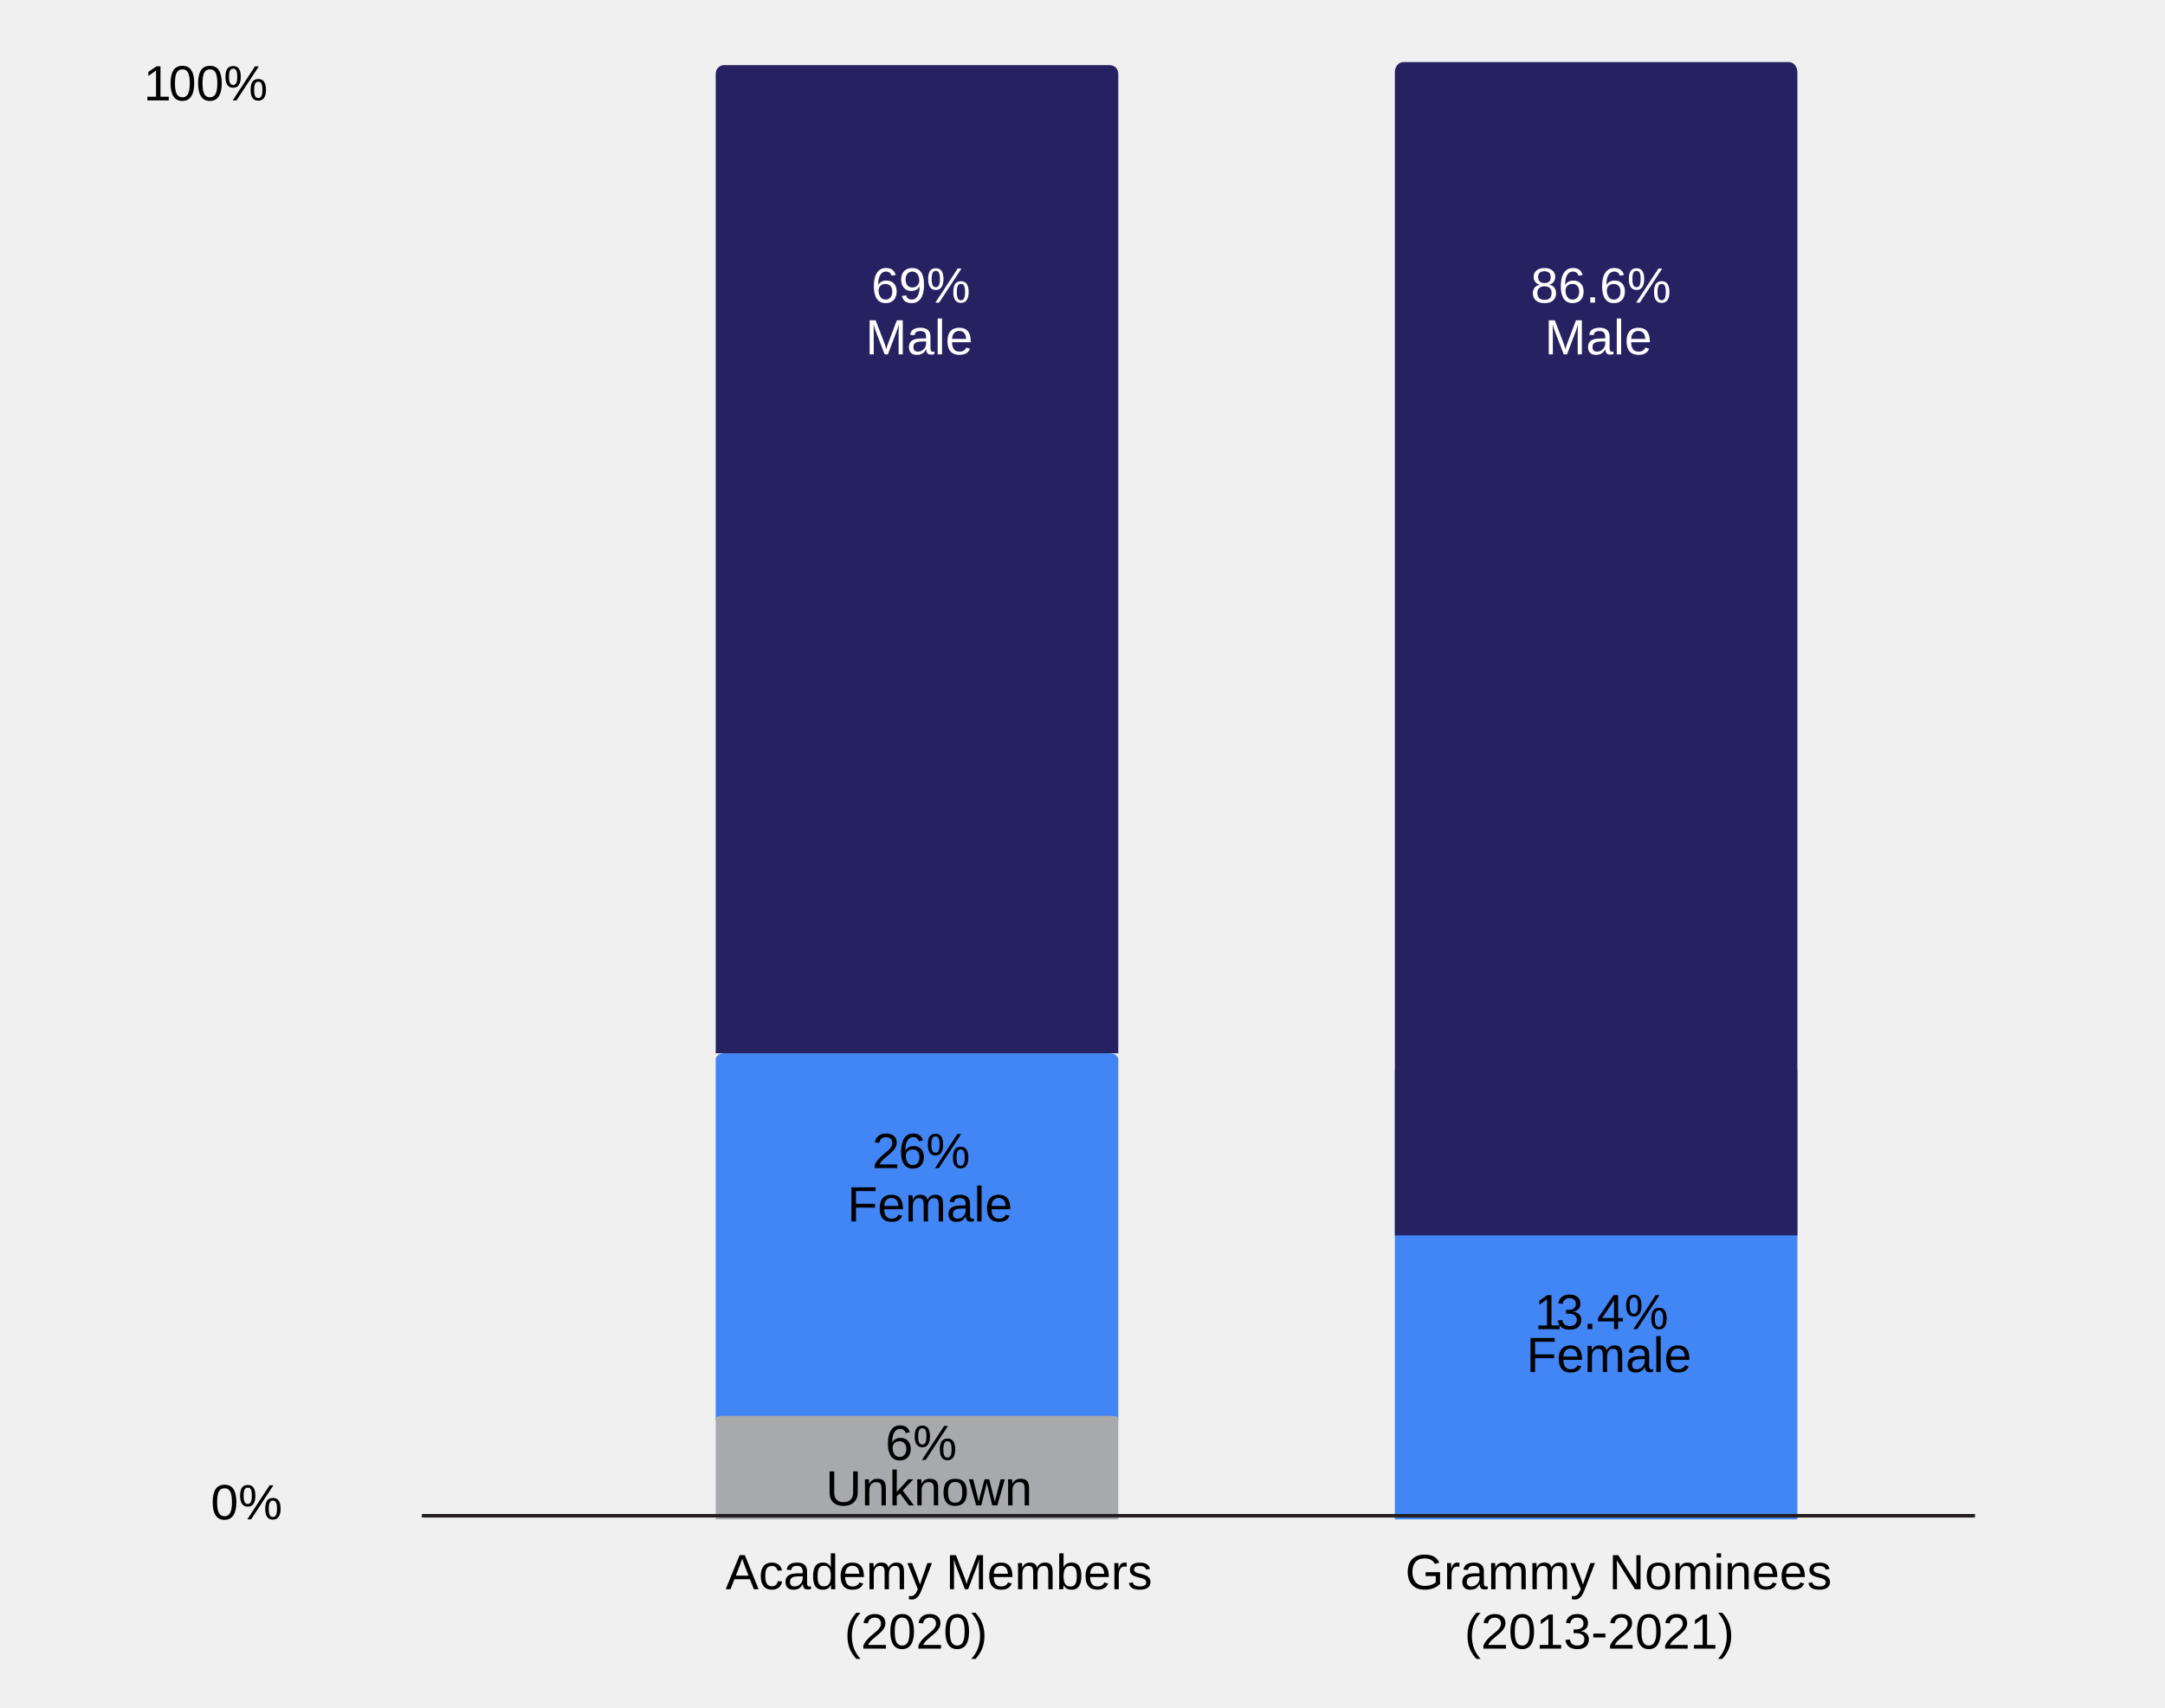
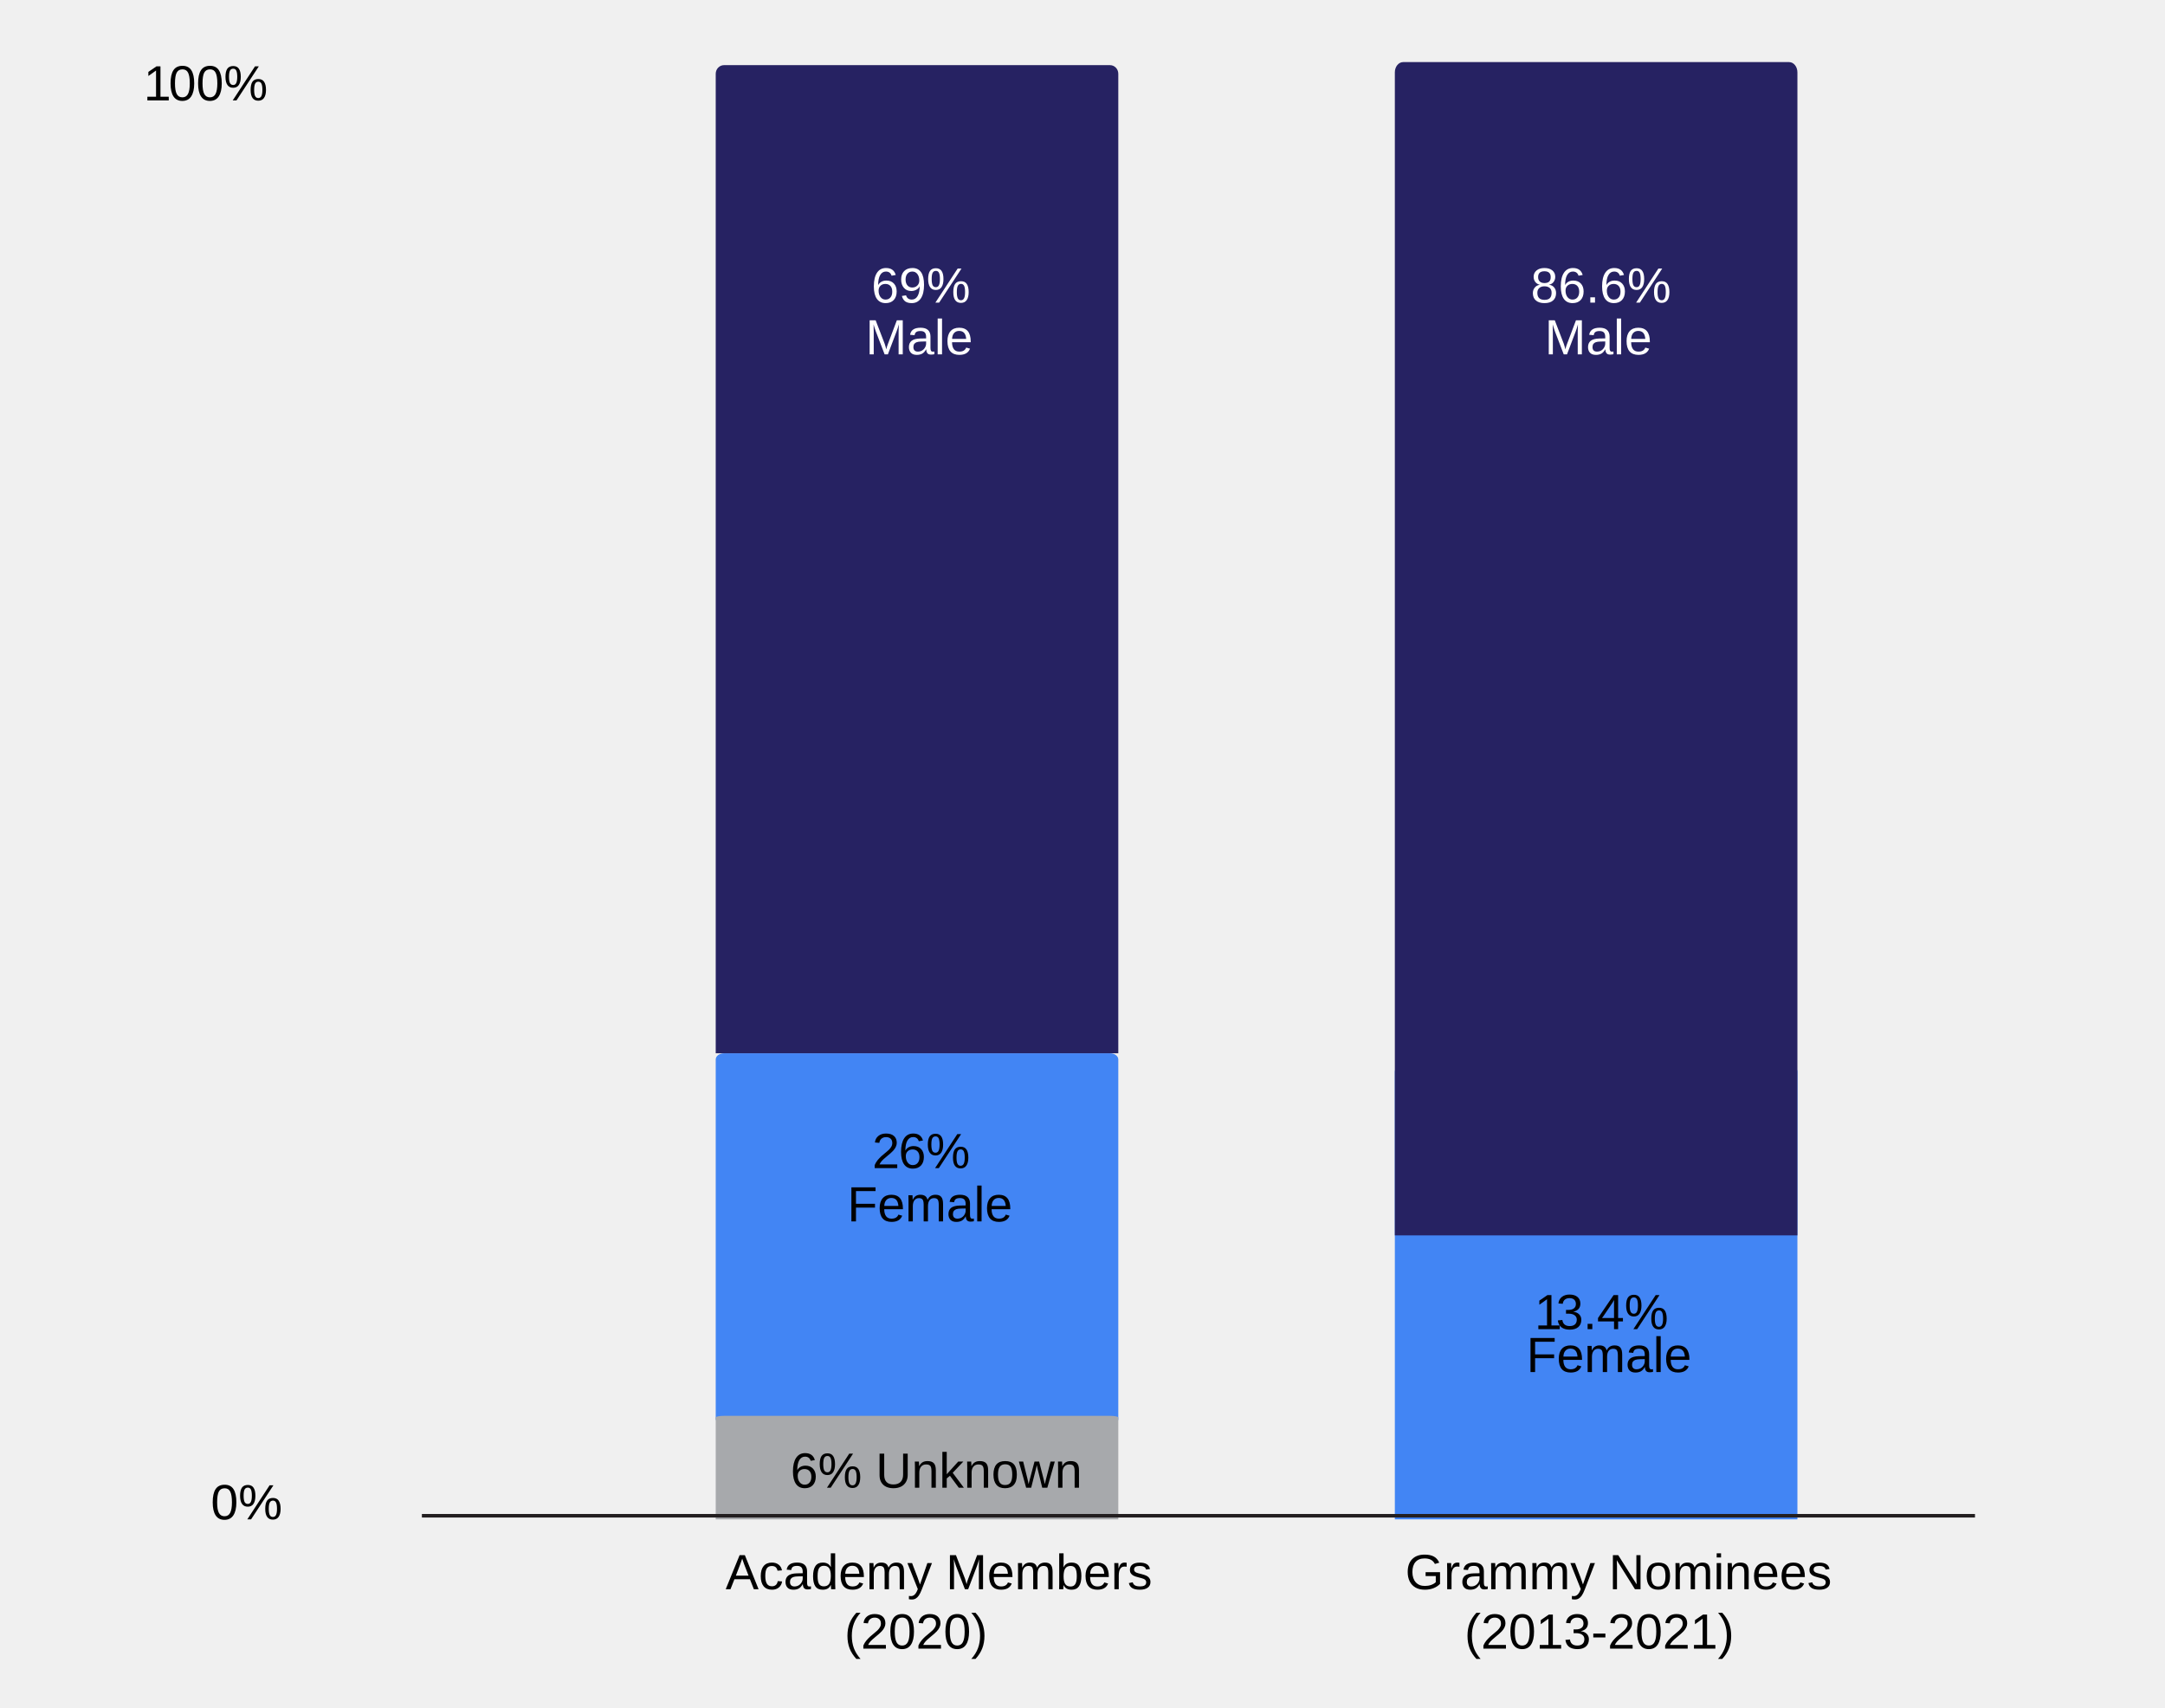
<svg xmlns="http://www.w3.org/2000/svg" id="Layer_1" data-name="Layer 1" viewBox="0 0 612 482.571">
  <path d="M389.709,398.999v.861h-1.173v-100.68c0-.475-.525-.861-1.173-.861h-109.107c-.648,0-1.173,.385-1.173,.861v100.68h-1.173v-.861h113.799Zm0,1.721h-114.973v-101.54h0c0-1.426,1.576-2.582,3.52-2.582v0h109.107v0c1.944,0,3.52,1.156,3.52,2.582h0v101.54h-1.173" opacity="0" />
  <path d="M316.119,401.34h-113.799v-101.9c0-.962,1.051-1.742,2.346-1.742h109.107c1.296,0,2.346,.78,2.346,1.742v101.9Z" fill="#4285f4" />
  <path d="M389.709,214.609v.861h-1.173V20.133c0-.475-.525-.861-1.173-.861h-109.107c-.648,0-1.173,.385-1.173,.861V215.469h-1.173v-.861h113.799Zm0,1.721h-114.973V20.133h0c0-1.426,1.576-2.582,3.52-2.582v0h109.107v0c1.944,0,3.52,1.156,3.52,2.582h0V216.33h-1.173" opacity="0" />
  <path d="M316.119,297.698h-113.799V20.851c0-1.347,1.05-2.439,2.346-2.439h109.107c1.296,0,2.346,1.092,2.346,2.439V297.698Z" fill="#262262" />
  <path d="M316.119,429.426h-113.799v-28.799c0-.252,1.05-.457,2.346-.457h109.107c1.296,0,2.346,.205,2.346,.457v28.799Z" fill="#a7a9ac" />
  <text transform="translate(205.1189 449.1721)" font-family="FuturaPT-Book, Futura PT, Futura,Trebuchet MS,Arial,sans-serif" font-size="14">
    <tspan x="0" y="0">Academy Members</tspan>
    <tspan x="33.564" y="16.8">(2020)</tspan>
  </text>
  <text transform="translate(239.5144 345.216)" font-family="FuturaPT-Book, Futura PT, Futura,Trebuchet MS,Arial,sans-serif" font-size="14">
    <tspan x="0" y="0">Female</tspan>
  </text>
  <text transform="translate(244.6736 100.1603)" fill="#fff" font-family="FuturaPT-Book, Futura PT, Futura,Trebuchet MS,Arial,sans-serif" font-size="14">
    <tspan x="0" y="0">Male</tspan>
  </text>
  <text transform="translate(233.4314 425.4865)" font-family="FuturaPT-Book, Futura PT, Futura,Trebuchet MS,Arial,sans-serif" font-size="14">
-     <tspan x="0" y="0">Unknown</tspan>
+     <tspan x="-10" y="-5">6% Unknown</tspan>
  </text>
  <text transform="translate(246.5564 330.1583)" font-family="FuturaPT-Book, Futura PT, Futura,Trebuchet MS,Arial,sans-serif" font-size="14">
    <tspan x="0" y="0" letter-spacing="-.037em">2</tspan>
    <tspan x="7.434" y="0">6%</tspan>
  </text>
  <text transform="translate(246.2976 85.53138)" fill="#fff" font-family="FuturaPT-Book, Futura PT, Futura,Trebuchet MS,Arial,sans-serif" font-size="14">
    <tspan x="0" y="0">69%</tspan>
-   </text>
-   <text transform="translate(250.2731 412.6398)" font-family="FuturaPT-Book, Futura PT, Futura,Trebuchet MS,Arial,sans-serif" font-size="14">
-     <tspan x="0" y="0">6%</tspan>
  </text>
  <text transform="translate(40.59542 28.38392)" font-family="FuturaPT-Book, Futura PT, Futura,Trebuchet MS,Arial,sans-serif" font-size="14">
    <tspan x="0" y="0" letter-spacing="-.063em">1</tspan>
    <tspan x="7.07" y="0" letter-spacing="-0em">00%</tspan>
  </text>
  <text transform="translate(59.58175 429.425)" font-family="FuturaPT-Book, Futura PT, Futura,Trebuchet MS,Arial,sans-serif" font-size="14">
    <tspan x="0" y="0">0%</tspan>
  </text>
  <path d="M540.317,398.999v.861h-1.173v-100.68c0-.475-.525-.861-1.173-.861h-109.107c-.648,0-1.173,.385-1.173,.861v100.68h-1.173v-.861h113.799Zm0,1.721h-114.973v-101.54h0c0-1.426,1.576-2.582,3.52-2.582v0h109.107v0c1.944,0,3.52,1.156,3.52,2.582h0v101.54h-1.173" opacity="0" />
  <path d="M505.745,301.14h-109.107c-1.296,0-2.346,.78-2.346,1.742v126.544h113.799v-126.544c0-.962-1.051-1.742-2.346-1.742Z" fill="#4285f4" />
  <path d="M540.317,214.609v.861h-1.173V20.133c0-.475-.525-.861-1.173-.861h-109.107c-.648,0-1.173,.385-1.173,.861V215.469h-1.173v-.861h113.799Zm0,1.721h-114.973V20.133h0c0-1.426,1.576-2.582,3.52-2.582v0h109.107v0c1.944,0,3.52,1.156,3.52,2.582h0V216.33h-1.173" opacity="0" />
  <path d="M508.091,349.17h-113.799V20.448c0-1.6,1.05-2.896,2.346-2.896h109.107c1.296,0,2.346,1.297,2.346,2.896V349.17Z" fill="#262262" />
  <text transform="translate(397.2241 449.1721)" font-family="FuturaPT-Book, Futura PT, Futura,Trebuchet MS,Arial,sans-serif" font-size="14">
    <tspan x="0" y="0">Grammy Nominees </tspan>
    <tspan x="16.736" y="16.8">(2013-2021)</tspan>
  </text>
  <text transform="translate(436.6462 100.1603)" fill="#fff" font-family="FuturaPT-Book, Futura PT, Futura,Trebuchet MS,Arial,sans-serif" font-size="14">
    <tspan x="0" y="0">Male</tspan>
  </text>
  <text transform="translate(431.487 387.7921)" font-family="FuturaPT-Book, Futura PT, Futura,Trebuchet MS,Arial,sans-serif" font-size="14">
    <tspan x="0" y="0">Female</tspan>
  </text>
  <text transform="translate(432.698 85.53138)" fill="#fff" font-family="FuturaPT-Book, Futura PT, Futura,Trebuchet MS,Arial,sans-serif" font-size="14">
    <tspan x="0" y="0">86.6%</tspan>
  </text>
  <text transform="translate(433.7966 375.6701)" font-family="FuturaPT-Book, Futura PT, Futura,Trebuchet MS,Arial,sans-serif" font-size="14">
    <tspan x="0" y="0" letter-spacing="-.137em">1</tspan>
    <tspan x="6.034" y="0" letter-spacing="-.02em">3</tspan>
    <tspan x="13.706" y="0">.4%</tspan>
  </text>
  <line x1="119.259" y1="428.409" x2="558.287" y2="428.409" fill="none" stroke="#231f20" stroke-miterlimit="10" />
</svg>
